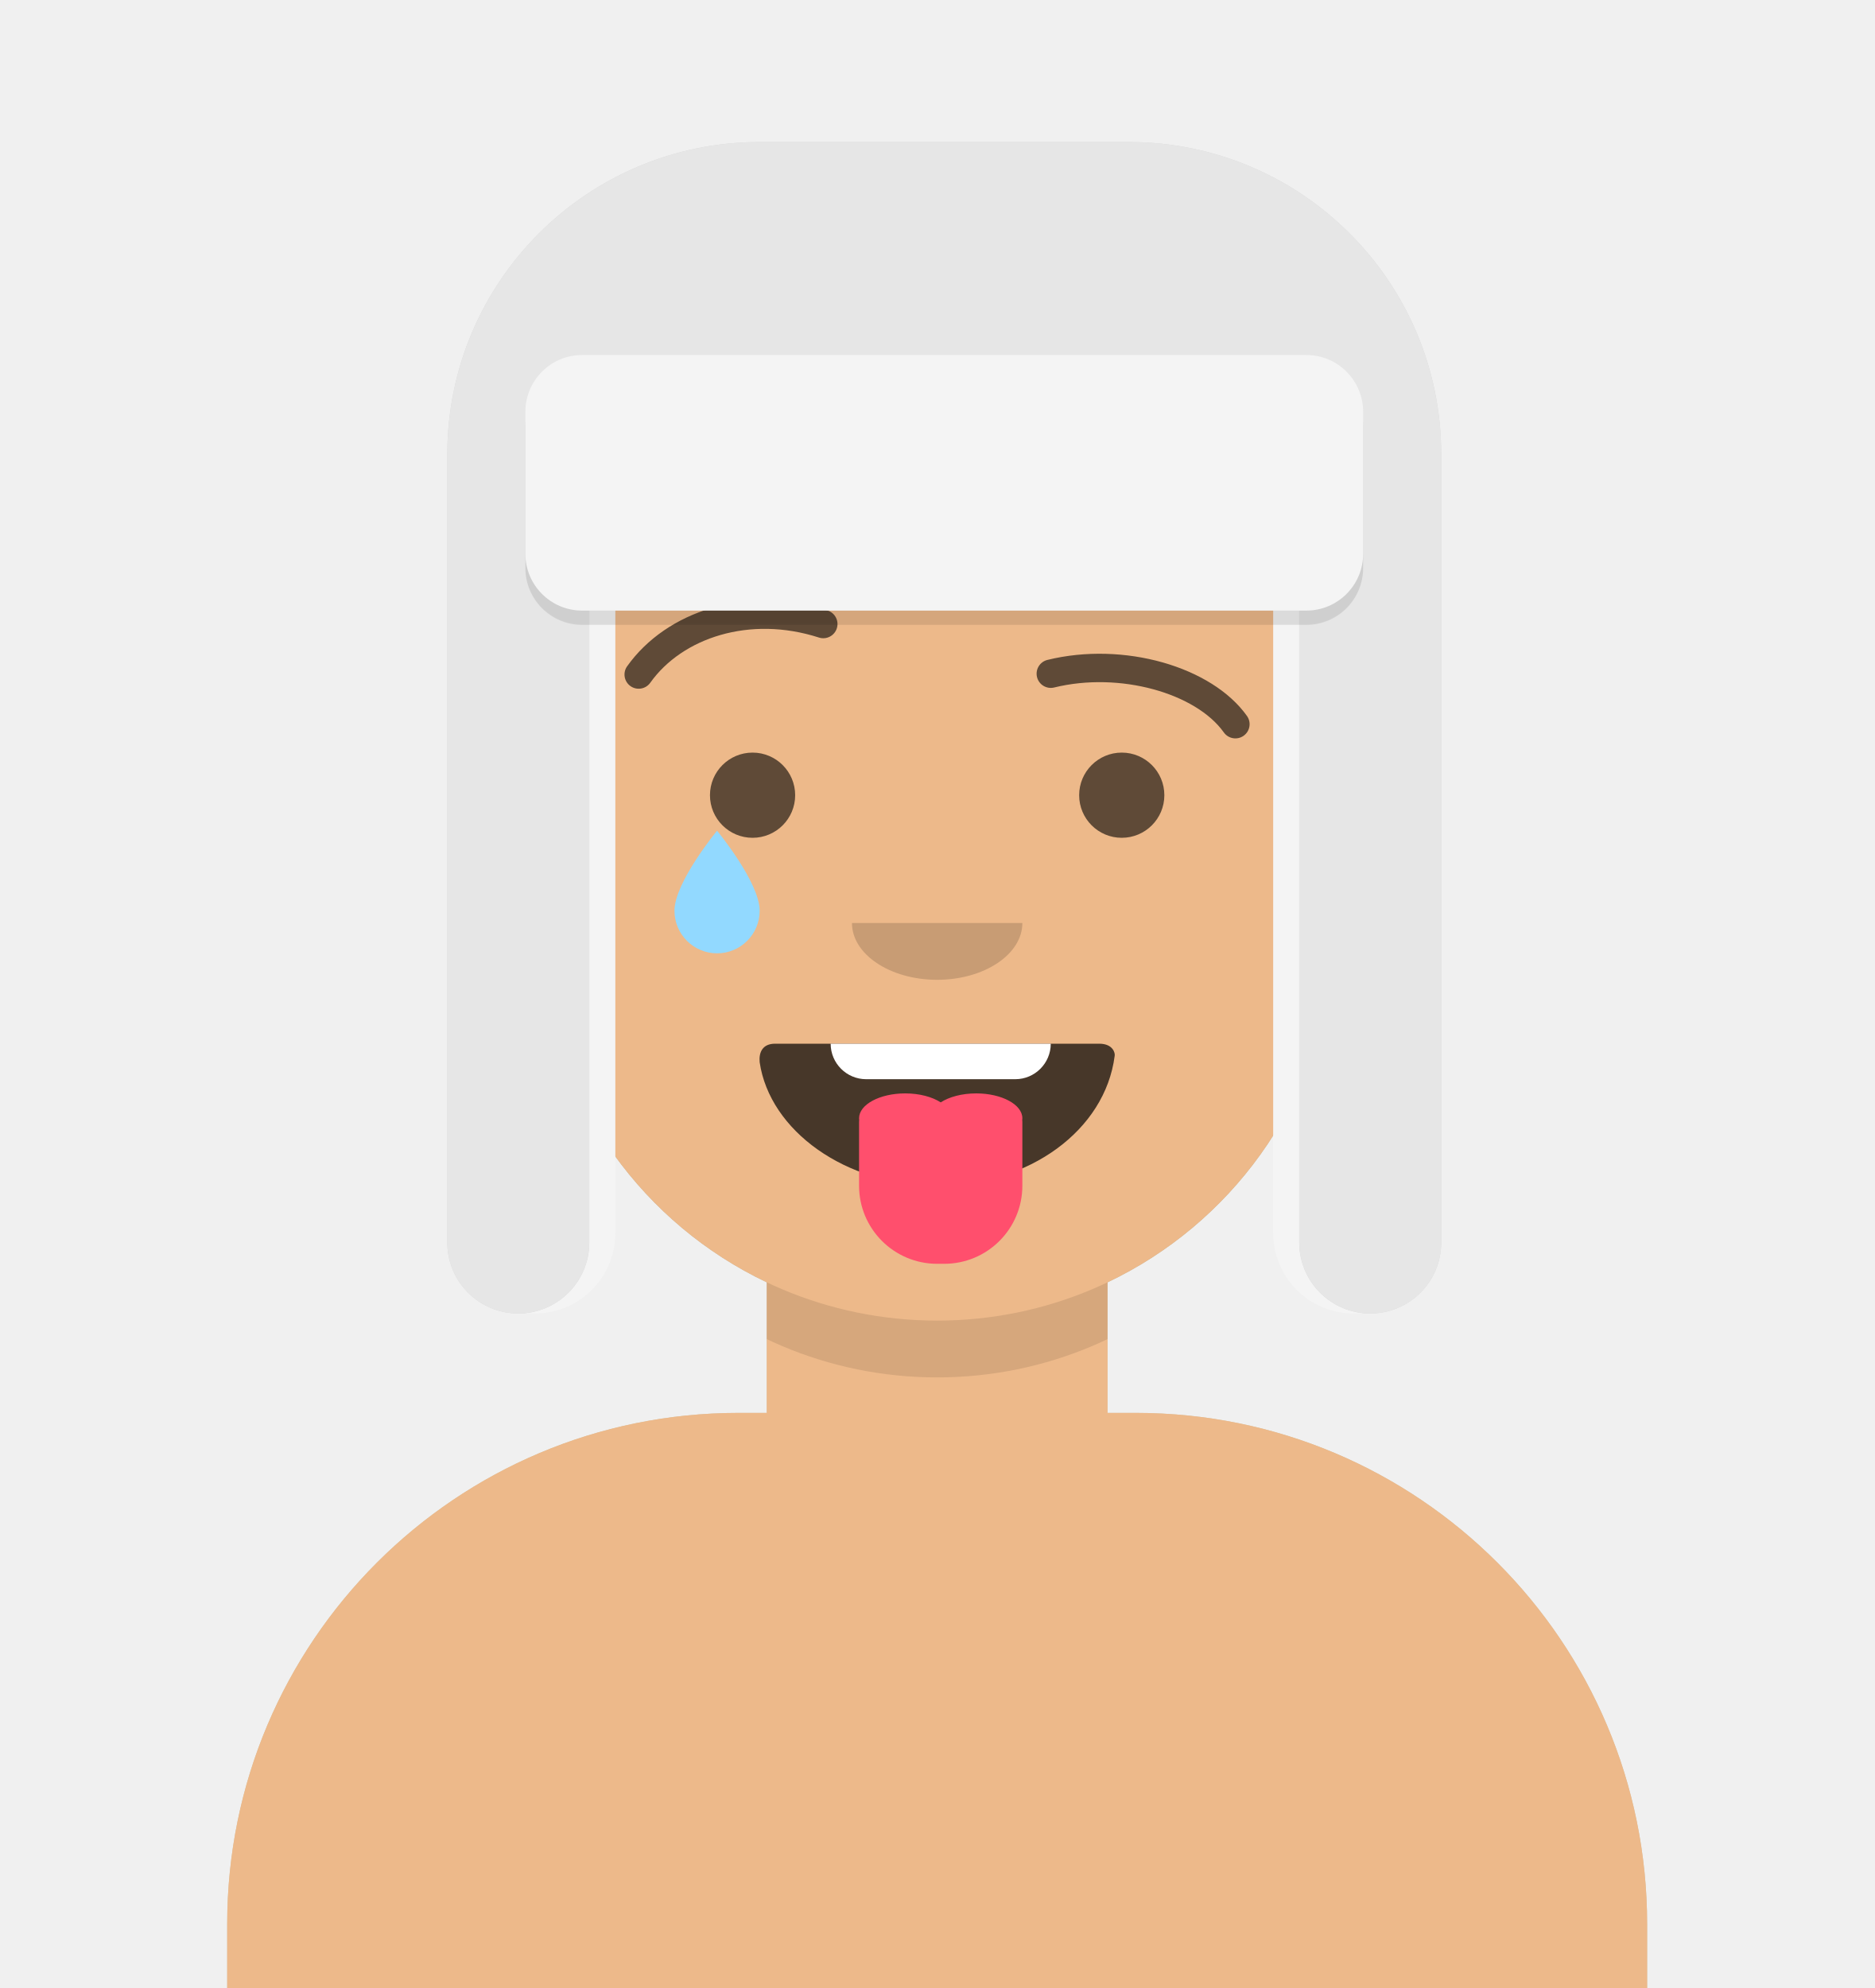
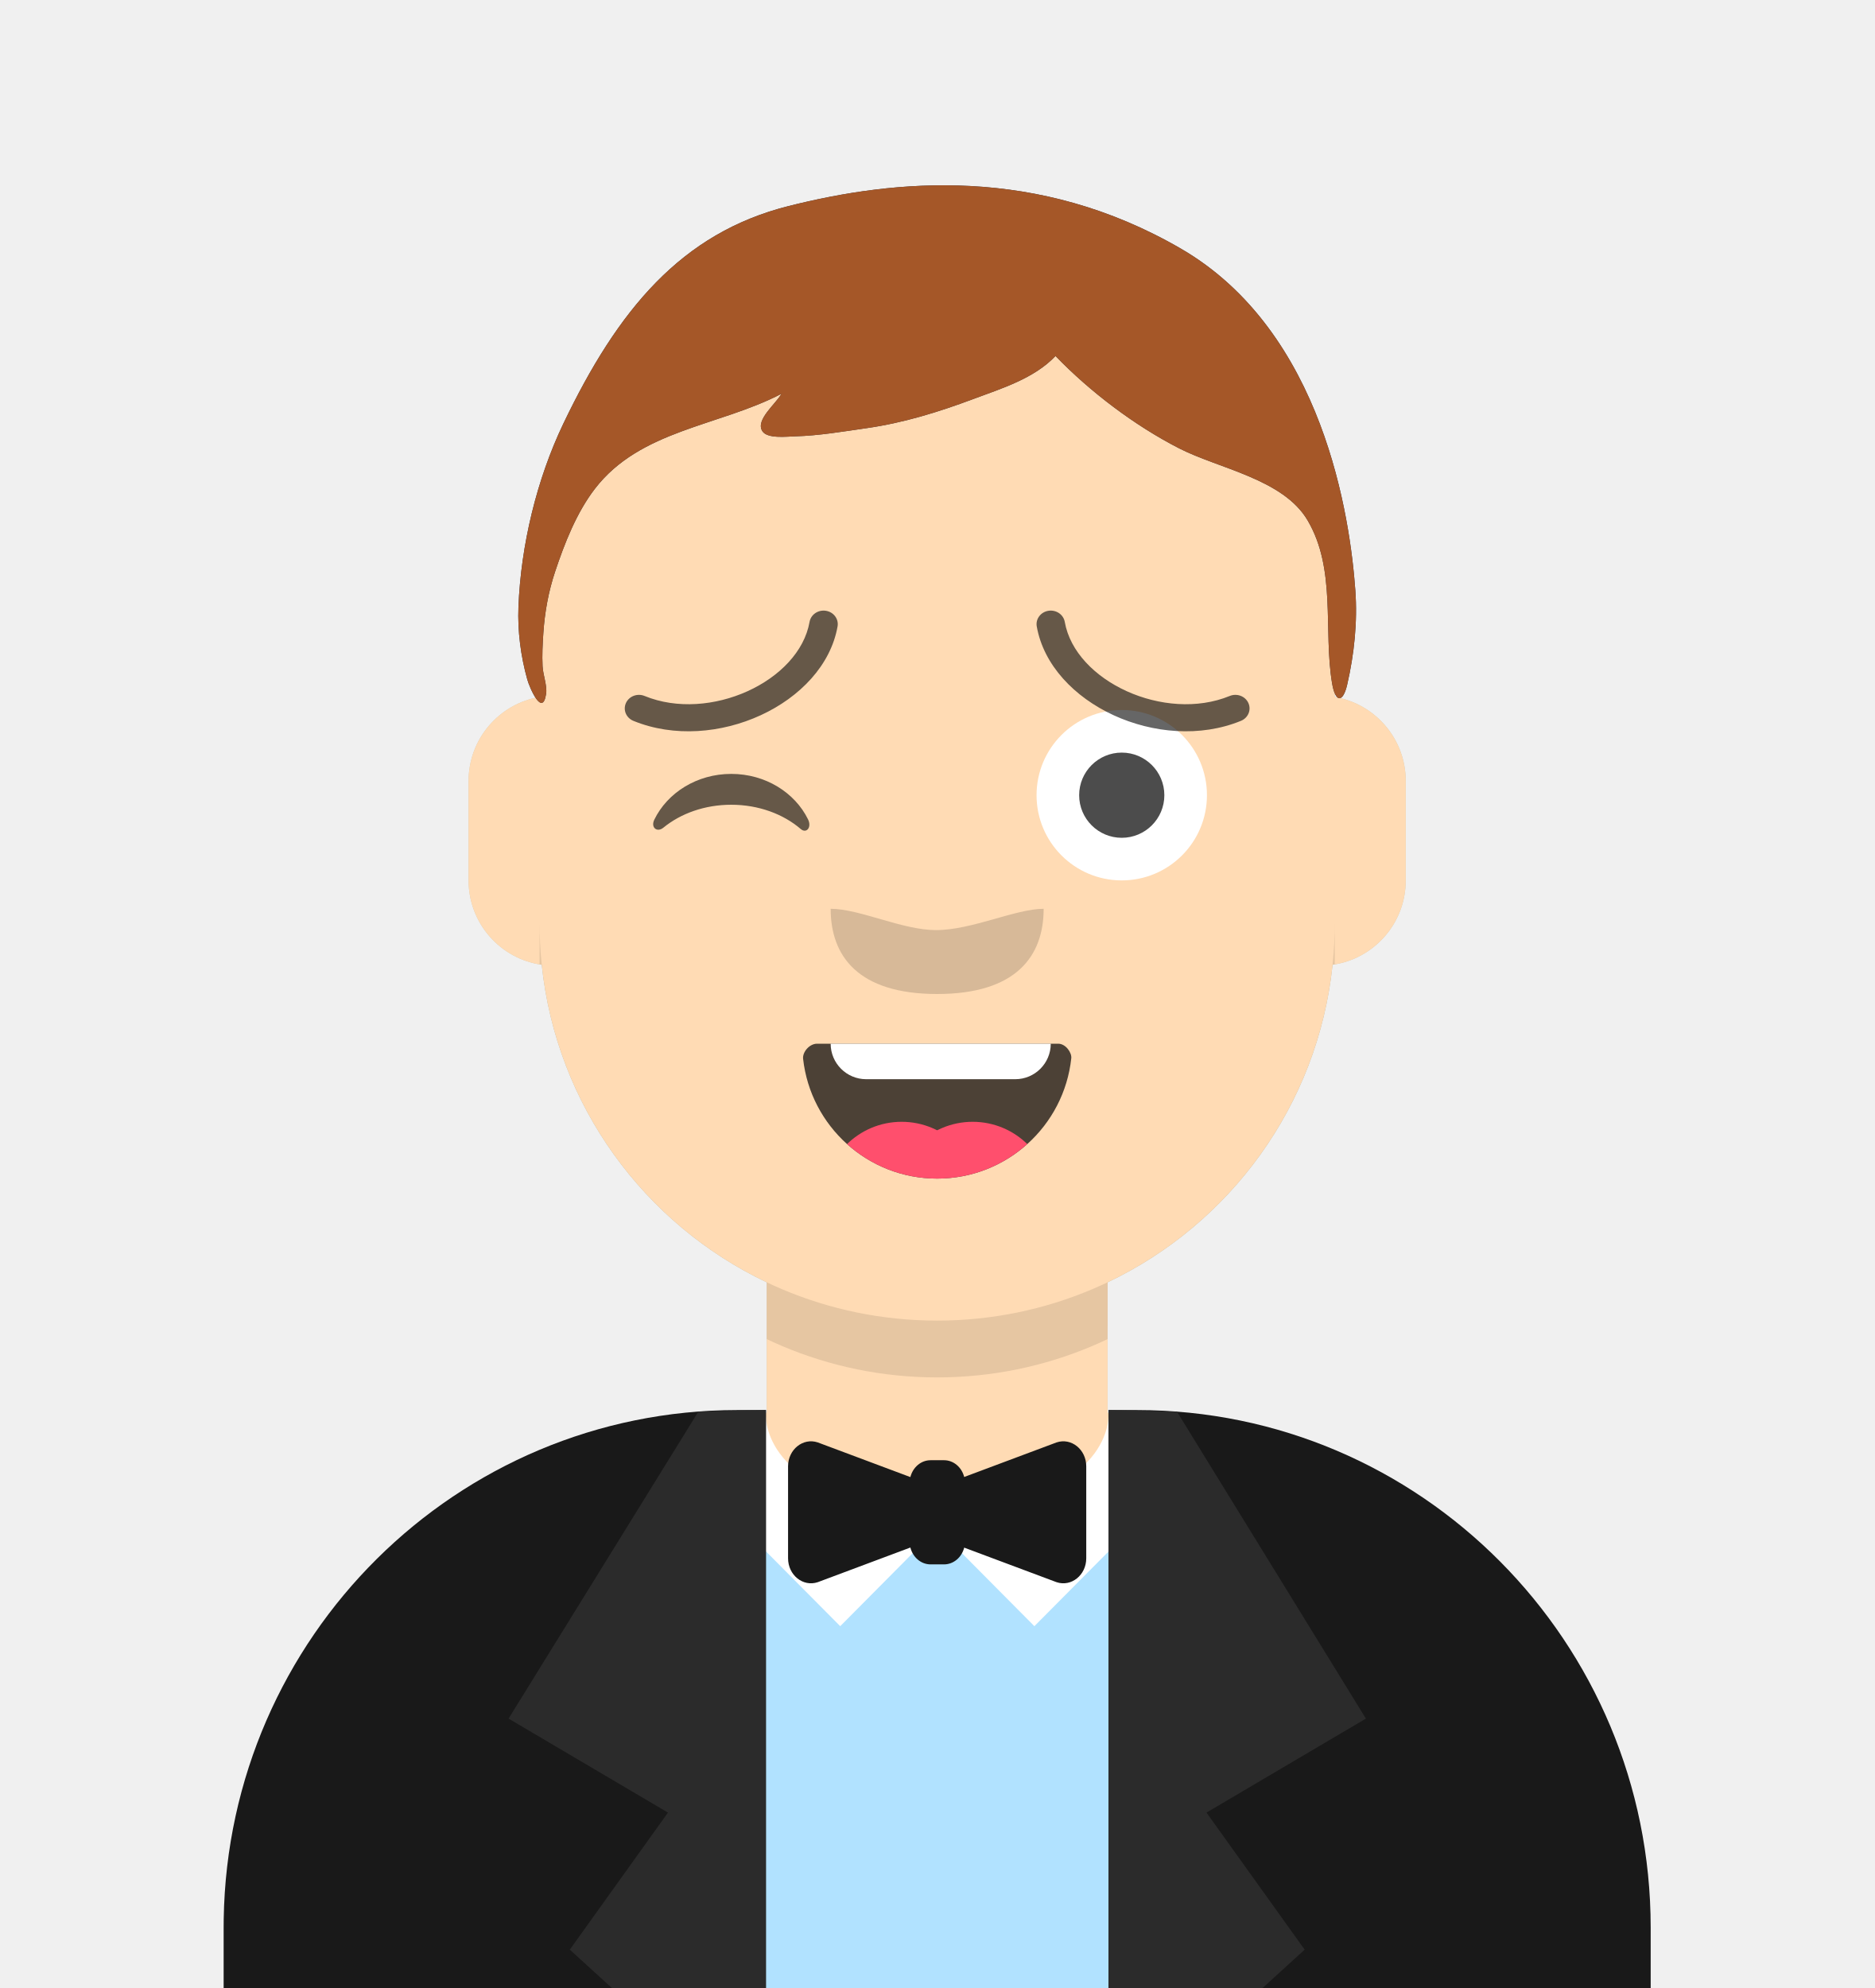
- <svg xmlns="http://www.w3.org/2000/svg" xmlns:xlink="http://www.w3.org/1999/xlink" width="264px" height="280px" viewBox="0 0 264 280" version="1.1">
+ <svg xmlns="http://www.w3.org/2000/svg" xmlns:ns2="http://design.blush" xmlns:xlink="http://www.w3.org/1999/xlink" width="264px" height="280px" viewBox="0 0 264 280" version="1.1">
  <defs>
    <path d="M100,0 C130.928,-5.68137151e-15 156,25.072 156,56 L156.001,62.166 C161.676,63.119 166,68.054 166,74 L166,88 C166,94.052 161.519,99.058 155.694,99.881 C153.628,119.686 141.238,136.422 124.001,144.61 L124,163 L128,163 C167.765,163 200,195.235 200,235 L200,244 L0,244 L0,235 C-4.86974701e-15,195.235 32.235,163 72,163 L76,163 L76,144.611 C58.763,136.422 46.372,119.687 44.305,99.881 C38.481,99.058 34,94.052 34,88 L34,74 C34,68.054 38.325,63.118 44,62.166 L44,56 C44,25.072 69.072,5.68137151e-15 100,0 Z" id="transparent_path-1" />
    <path d="M83,36.348 C83,52.629 105.162,65.828 132.5,65.828 C159.838,65.828 182,52.629 182,36.348 C182,34.985 181.845,33.645 181.544,32.331 C210.784,41.488 232,68.792 232,101.052 L232,110 L32,110 L32,101.052 C32,68.397 53.739,40.82 83.534,32.002 C83.182,33.421 83,34.871 83,36.348 Z" id="transparent_path-3" />
    <rect id="transparent_path-5" x="0" y="0" width="264" height="280" />
    <path d="M74,0 C114.869,0 148,33.131 148,74 L148,84.148 L148,197.608 C135.525,187.237 119.491,181 102,181 L102,181 L98,181 L98,162.611 C115.531,154.283 128.048,137.115 129.791,116.867 C135.569,116.002 140,111.019 140,105 L140,105 L140,92 C140,87.354 137.359,83.324 133.497,81.33 C132.724,81.05 131.952,80.748 131.181,80.426 C130.795,80.32 130.401,80.233 130,80.166 L130,80.166 L130,79.917 C117.224,74.234 104.878,63.071 96.11,47.885 C93.175,42.801 90.831,37.595 89.066,32.397 C80.431,42.941 67.745,53.602 52.342,62.495 C42.778,68.017 33.147,72.291 24,75.266 L24,137.247 C29.602,148.318 38.773,157.278 50,162.611 L50,162.611 L50,181 L46,181 C38.327,181 30.935,182.2 24,184.423 L24,230 C24,244.106 13.569,255.776 0,257.716 L0,74 C0,33.131 33.131,0 74,0 Z" id="transparent_path-7" />
  </defs>
  <g id="transparent_Avataaar/Default" stroke="none" stroke-width="1" fill="none" fill-rule="evenodd">
    <g id="transparent_Body" transform="translate(32, 36)">
      <mask id="transparent_mask-2" fill="white">
        <use xlink:href="#transparent_path-1" />
      </mask>
      <use fill="#D0C6AC" xlink:href="#transparent_path-1" />
-       <g id="transparent_Skin-Color" mask="url(#transparent_mask-2)" fill="#EDB98A">
+       <g id="transparent_Skin-Color" mask="url(#transparent_mask-2)" fill="#FFDBB4">
        <g transform="translate(-32, 0)" id="transparent_Color">
          <rect x="0" y="0" width="264" height="244" />
        </g>
      </g>
      <path d="M44,94 C44,124.928 69.072,150 100,150 C130.928,150 156,124.928 156,94 L156,94 L156,102 C156,132.928 130.928,158 100,158 C69.072,158 44,132.928 44,102 Z" id="transparent_Neck-Shadow" fill-opacity="0.1" fill="#000000" mask="url(#transparent_mask-2)" />
    </g>
    <g id="transparent_Clothing" transform="translate(0, 170)">
-             
+       <g id="bond_suit_Clothing/Bond Suit" stroke="none" stroke-width="1" fill="none" fill-rule="evenodd">
+         <g id="bond_suit_Suit" transform="translate(31.5, 28.6)">
+           <path d="M124.38,3.001 L128.36,3.001 C167.926,3.001 200,34.435 200,73.212 L200,81.988 L1,81.988 L1,73.212 L1.01,72.05 C1.642,33.81 33.47,3.001 72.64,3.001 L76.62,3.001 C76.62,3.001 76.424,15.113 100.492,15.113 C124.56,15.113 124.38,3.001 124.38,3.001" id="bond_suit_Fabric-Color" fill="#B1E2FF" ns2:color="Top-500" />
+           <path d="M86.846,30.44 L100.52,16.669 L114.194,30.44 L142.147,2.288 C137.77,1.454 133.258,1 128.639,1 L124.619,1 C124.619,1 124.801,13.573 100.491,13.573 C76.181,13.573 76.38,1 76.38,1 L72.36,1 C67.753,1 63.253,1.45 58.885,2.28 L86.846,30.44 Z" id="bond_suit_Fill-7" fill="#FFF" />
+           <path d="M128.64,0.001 L124.641,0.001 L124.641,81.988 L201,81.988 L201,72.879 C201,32.629 168.604,0.001 128.64,0.001" id="bond_suit_Fill-9" fill="#191919" />
+           <path d="M76.38,0.001 L72.36,0.001 C32.796,0.001 0.649,31.98 0.009,71.673 L0,72.879 L0,81.988 L76.38,81.988 L76.38,0.001 Z" id="bond_suit_Fill-12" fill="#191919" />
+           <path d="M66.874,0.206 L40.133,43.457 L62.585,56.695 L48.758,75.998 L55.328,81.988 L76.38,81.988 L76.38,0.001 C76.38,0.001 73.265,0.043 66.874,0.206" id="bond_suit_Fill-15" fill="#2B2B2B" />
+           <path d="M134.28,0.225 L160.887,43.458 L138.436,56.694 L152.264,75.998 L145.691,81.988 L124.64,81.987 L124.64,-0.001 C124.64,-0.001 127.889,0.062 134.28,0.225" id="bond_suit_Fill-18" fill="#2B2B2B" />
+           <path d="M117.319,4.557 L104.309,9.425 C103.96,8.066 102.826,7.065 101.468,7.065 L99.573,7.065 C98.209,7.065 97.073,8.073 96.727,9.439 L83.681,4.557 C81.601,3.864 79.5,5.557 79.5,7.925 L79.5,20.876 C79.5,23.243 81.601,24.936 83.681,24.243 L96.727,19.362 C97.073,20.727 98.209,21.735 99.573,21.735 L101.468,21.735 C102.826,21.735 103.96,20.733 104.309,19.376 L117.319,24.243 C119.399,24.936 121.5,23.243 121.5,20.876 L121.5,7.925 C121.5,5.557 119.399,3.864 117.319,4.557" id="bond_suit_Fill-1" fill="#191919" />
        </g>
+       </g>
+     </g>
    <g id="transparent_Face" transform="translate(76, 82)" fill="#000000">
      <g id="transparent_Mouth" transform="translate(2, 52)">
        <defs>
-           <path d="M29,15.609 C30.41,25.231 41.062,33 54,33 C66.968,33 77.646,25.183 79,14.739 C79.101,14.34 78.775,13 76.826,13 C56.838,13 41.74,13 31.174,13 C29.383,13 28.87,14.24 29,15.609 Z" id="tongue_path-1" />
+           <path d="M35.118,15.128 C36.176,24.62 44.226,32 54,32 C63.804,32 71.874,24.574 72.892,15.04 C72.974,14.273 72.117,13 71.043,13 C56.149,13 44.738,13 37.087,13 C36.007,13 35.012,14.178 35.118,15.128 Z" id="smile_path-1" />
        </defs>
-         <g id="tongue_Mouth/Tongue" stroke="none" stroke-width="1" fill="none" fill-rule="evenodd">
-           <mask id="tongue_mask-2" fill="white">
-             <use xlink:href="#tongue_path-1" />
+         <g id="smile_Mouth/Smile" stroke="none" stroke-width="1" fill="none" fill-rule="evenodd">
+           <mask id="smile_mask-2" fill="white">
+             <use xlink:href="#smile_path-1" />
          </mask>
-           <use id="tongue_Mouth" fill-opacity="0.7" fill="#000000" xlink:href="#tongue_path-1" />
-           <path d="M44,2 L65,2 C67.761,2 70,4.239 70,7 L70,13 C70,15.761 67.761,18 65,18 L44,18 C41.239,18 39,15.761 39,13 L39,7 C39,4.239 41.239,2 44,2 Z" id="tongue_Teeth" fill="#FFFFFF" mask="url(#tongue_mask-2)" />
-           <path d="M59.5,20 C63.09,20 66,21.567 66,23.5 C66,23.583 65.995,23.665 65.984,23.747 C65.995,23.829 66,23.914 66,24 L66,33 C66,39.075 61.075,44 55,44 L54,44 C47.925,44 43,39.075 43,33 L43,24 C43,23.914 43.005,23.829 43.016,23.746 C43.005,23.665 43,23.583 43,23.5 C43,21.567 45.91,20 49.5,20 C51.511,20 53.309,20.492 54.501,21.264 C55.691,20.492 57.489,20 59.5,20 Z" id="tongue_Tongue" fill="#FF4F6D" />
+           <use id="smile_Mouth" fill-opacity="0.7" fill="#000000" xlink:href="#smile_path-1" />
+           <path d="M44,2 L65,2 C67.761,2 70,4.239 70,7 L70,13 C70,15.761 67.761,18 65,18 L44,18 C41.239,18 39,15.761 39,13 L39,7 C39,4.239 41.239,2 44,2 Z" id="smile_Teeth" fill="#FFFFFF" mask="url(#smile_mask-2)" />
+           <g id="smile_Tongue" mask="url(#smile_mask-2)" fill="#FF4F6D">
+             <g transform="translate(38, 24)">
+               <circle cx="11" cy="11" r="11" />
+               <circle cx="21" cy="11" r="11" />
+             </g>
+           </g>
        </g>
      </g>
      <g id="transparent_Nose" transform="translate(28, 40)" fill-opacity="0.16">
-         <g id="default_Nose/Default" stroke="none" stroke-width="1" fill="none" fill-rule="evenodd" fill-opacity="0.16">
-           <path d="M16,8 C16,12.418 21.373,16 28,16 L28,16 C34.627,16 40,12.418 40,8" id="default_Nose" fill="#000000" />
+         <g id="wide_Nose/Wide" stroke="none" stroke-width="1" fill="none" fill-rule="evenodd">
+           <path d="M13,6 C13,12.627 16.828,18 28,18 C39.172,18 43,12.627 43,6 C39.036,6 32.897,9 27.838,9 C23.079,9 17.101,6 13,6 Z" id="wide_Nose" fill-opacity=".16" fill="#000" />
        </g>
      </g>
      <g id="transparent_Eyes" transform="translate(0, 8)">
-         <g id="cry_Eyes/Cry-😢" stroke="none" stroke-width="1" fill="none" fill-rule="evenodd">
-           <circle id="cry_Eye" fill-opacity="0.6" fill="#000000" cx="30" cy="22" r="6" />
-           <path d="M25,27 C25,27 19,34.271 19,38.271 C19,41.585 21.686,44.271 25,44.271 C28.314,44.271 31,41.585 31,38.271 C31,34.271 25,27 25,27 Z" id="cry_Drop" fill="#92D9FF" fill-rule="nonzero" />
-           <circle id="cry_Eye" fill-opacity="0.6" fill="#000000" cx="82" cy="22" r="6" />
+         <g id="wink_wacky_Eyes/Wink-Wacky-😜" stroke="none" stroke-width="1" fill="none" fill-rule="evenodd">
+           <circle id="wink_wacky_Cornea?-I-don't-know" fill="#FFFFFF" cx="82" cy="22" r="12" />
+           <circle id="wink_wacky_Eye" fill-opacity="0.7" fill="#000000" cx="82" cy="22" r="6" />
+           <path d="M16.16,25.447 C18.007,21.649 22.164,19 26.998,19 C31.814,19 35.959,21.63 37.815,25.407 C38.367,26.529 37.582,27.447 36.791,26.767 C34.34,24.66 30.859,23.344 26.998,23.344 C23.257,23.344 19.874,24.579 17.438,26.572 C16.547,27.3 15.62,26.558 16.16,25.447 Z" id="wink_wacky_Winky-Doodle" fill-opacity="0.6" fill="#000000" />
        </g>
      </g>
      <g id="transparent_Eyebrow" fill-opacity="0.6">
-         <g id="up_down_Eyebrow/Outline/Up-Down" stroke="none" stroke-width="1" fill="none" fill-rule="evenodd" fill-opacity="0.6">
-           <path d="M15.591,14.162 C20.087,7.836 29.603,4.654 39.347,7.796 C40.399,8.135 41.526,7.557 41.865,6.506 C42.204,5.455 41.626,4.328 40.575,3.989 C29.167,0.31 17.836,4.099 12.331,11.845 C11.691,12.745 11.902,13.994 12.803,14.634 C13.703,15.274 14.952,15.062 15.591,14.162 Z" id="up_down_Eyebrow" fill="#000000" fill-rule="nonzero" />
-           <path d="M73.638,21.158 C77.553,15.649 88.285,12.56 97.53,14.83 C98.603,15.094 99.686,14.438 99.95,13.365 C100.213,12.292 99.557,11.209 98.484,10.946 C87.748,8.309 75.319,11.886 70.377,18.841 C69.737,19.741 69.948,20.99 70.849,21.629 C71.749,22.269 72.998,22.058 73.638,21.158 Z" id="up_down_Eyebrow" fill="#000000" fill-rule="nonzero" transform="translate(85.00755, 16.03842) scale(-1, 1) translate(-85.00755, -16.03842) " />
+         <g id="sad_concerned_Eyebrow/Outline/Sad-Concerned" stroke="none" stroke-width="1" fill="none" fill-rule="evenodd" fill-opacity="0.6">
+           <path d="M15.973,19.409 C17.452,11.02 30.062,5.228 39.211,8.977 C40.225,9.393 41.402,8.946 41.838,7.978 C42.274,7.01 41.805,5.889 40.79,5.473 C29.346,0.783 13.955,7.852 12.028,18.776 C11.845,19.815 12.579,20.799 13.669,20.973 C14.758,21.148 15.789,20.448 15.973,19.409 Z" id="sad_concerned_Eyebrow" fill="#000000" fill-rule="nonzero" transform="translate(27.00041, 12.5) scale(-1, -1) translate(-27.00041, -12.5) " />
+           <path d="M73.973,19.409 C75.452,11.02 88.062,5.228 97.211,8.977 C98.225,9.393 99.402,8.946 99.838,7.978 C100.274,7.01 99.805,5.889 98.79,5.473 C87.346,0.783 71.955,7.852 70.028,18.776 C69.845,19.815 70.579,20.799 71.669,20.973 C72.758,21.148 73.789,20.448 73.973,19.409 Z" id="sad_concerned_Eyebrow" fill="#000000" fill-rule="nonzero" transform="translate(85.00041, 12.5) scale(1, -1) translate(-85.00041, -12.5) " />
        </g>
      </g>
    </g>
    <g id="transparent_Top">
      <defs>
-         <path d="M96,0 C120.301,-4.46393476e-15 140,19.699 140,44 L140,54 L140,155 C140,160.523 135.523,165 130,165 C124.477,165 120,160.523 120,155 L120,54 L20,54 L20,155 C20,160.523 15.523,165 10,165 C4.477,165 6.76353751e-16,160.523 0,155 L0,44 C-2.9759565e-15,19.699 19.699,4.46393476e-15 44,0 L96,0 Z" id="winter_hat_1_path-1" />
-         <rect id="winter_hat_1_path-3" x="74" y="50" width="118" height="36" rx="8" />
-         <filter x="-0.8%" y="-2.8%" width="101.7%" height="111.1%" filterUnits="objectBoundingBox" id="winter_hat_1_filter-4">
-           <feOffset dx="0" dy="2" in="SourceAlpha" result="shadowOffsetOuter1" />
-           <feColorMatrix values="0 0 0 0 0   0 0 0 0 0   0 0 0 0 0  0 0 0 0.1 0" type="matrix" in="shadowOffsetOuter1" />
-         </filter>
+         <path d="M167.309,35.006 C147.121,23.307 127.129,25.222 112.037,29.03 C96.945,32.838 88.017,43.651 80.357,59.648 C76.596,67.503 74.366,76.791 74.023,85.481 C73.888,88.893 74.348,92.415 75.268,95.7 C75.605,96.906 77.423,101.087 77.922,97.709 C78.089,96.584 77.48,95.033 77.422,93.838 C77.344,92.269 77.427,90.681 77.534,89.115 C77.734,86.187 78.256,83.315 79.185,80.525 C80.512,76.537 82.201,72.213 84.787,68.848 C91.188,60.521 102.269,60.046 111.066,55.464 C110.303,56.869 107.36,59.143 108.379,60.727 C109.084,61.821 111.749,61.489 113.022,61.454 C116.371,61.362 119.735,60.78 123.043,60.307 C128.256,59.562 133.141,58.052 138.047,56.218 C142.063,54.716 146.65,53.326 149.669,50.14 C154.54,55.188 160.81,59.935 167.07,63.143 C172.688,66.022 181.749,67.461 185.183,73.301 C189.248,80.215 187.378,88.707 188.619,96.201 C189.091,99.05 190.164,98.987 190.751,96.438 C191.748,92.108 192.219,87.61 191.902,83.159 C191.184,73.111 187.497,46.706 167.309,35.006 Z" id="short_round_path-1" />
      </defs>
-       <g id="winter_hat_1_Facial-Hair" transform="translate(49, 72)" />
-       <g id="winter_hat_1_Top/Accessories/Winter-Hat-1" stroke="none" stroke-width="1" fill="none" fill-rule="evenodd">
-         <g id="winter_hat_1_hat" transform="translate(63, 20)">
-           <path d="M23.671,48 L23.671,153.664 C23.671,159.925 18.596,165 12.336,165 C6.075,165 1,159.925 1,153.664 L1,48 L23.671,48 Z M139,48 L139,153.664 C139,159.925 133.925,165 127.664,165 C121.404,165 116.329,159.925 116.329,153.664 L116.329,48 L139,48 Z" id="winter_hat_1_inside" fill="#F4F4F4" />
-           <mask id="winter_hat_1_mask-2" fill="white">
-             <use xlink:href="#winter_hat_1_path-1" />
-           </mask>
-           <use id="winter_hat_1_hat-mask" fill="#D8D8D8" xlink:href="#winter_hat_1_path-1" />
-           <g id="winter_hat_1_Fabric-Color" mask="url(#winter_hat_1_mask-2)" fill="#E6E6E6">
-             <g transform="translate(-4, -1)" id="winter_hat_1_🖍Color">
-               <rect x="0" y="0" width="149" height="172" />
-             </g>
+       <g id="short_round_Top/Short-Hair/Short-Round" stroke="none" stroke-width="1" fill="none" fill-rule="evenodd" transform="translate(-1 0)">
+         <g id="short_round_Facial-Hair" transform="translate(49, 72)" />
+         <mask id="short_round_mask-2" fill="white">
+           <use xlink:href="#short_round_path-1" />
+         </mask>
+         <use id="short_round_Short-Hair" fill="#28354B" xlink:href="#short_round_path-1" />
+         <g id="short_round_Hair-Color" mask="url(#short_round_mask-2)" fill="#A55728">
+           <g transform="translate(1, 0)" id="short_round_Color">
+             <rect x="0" y="0" width="264" height="280" />
          </g>
        </g>
-         <g id="winter_hat_1_hat-front">
-           <use fill="black" fill-opacity="1" filter="url(#winter_hat_1_filter-4)" xlink:href="#winter_hat_1_path-3" />
-           <use fill="#F4F4F4" fill-rule="evenodd" xlink:href="#winter_hat_1_path-3" />
-         </g>
-         <g id="winter_hat_1_Accessory" transform="translate(62, 85)" />
+         <g id="short_round_Accessory" transform="translate(62, 85)" />
      </g>
    </g>
  </g>
</svg>
